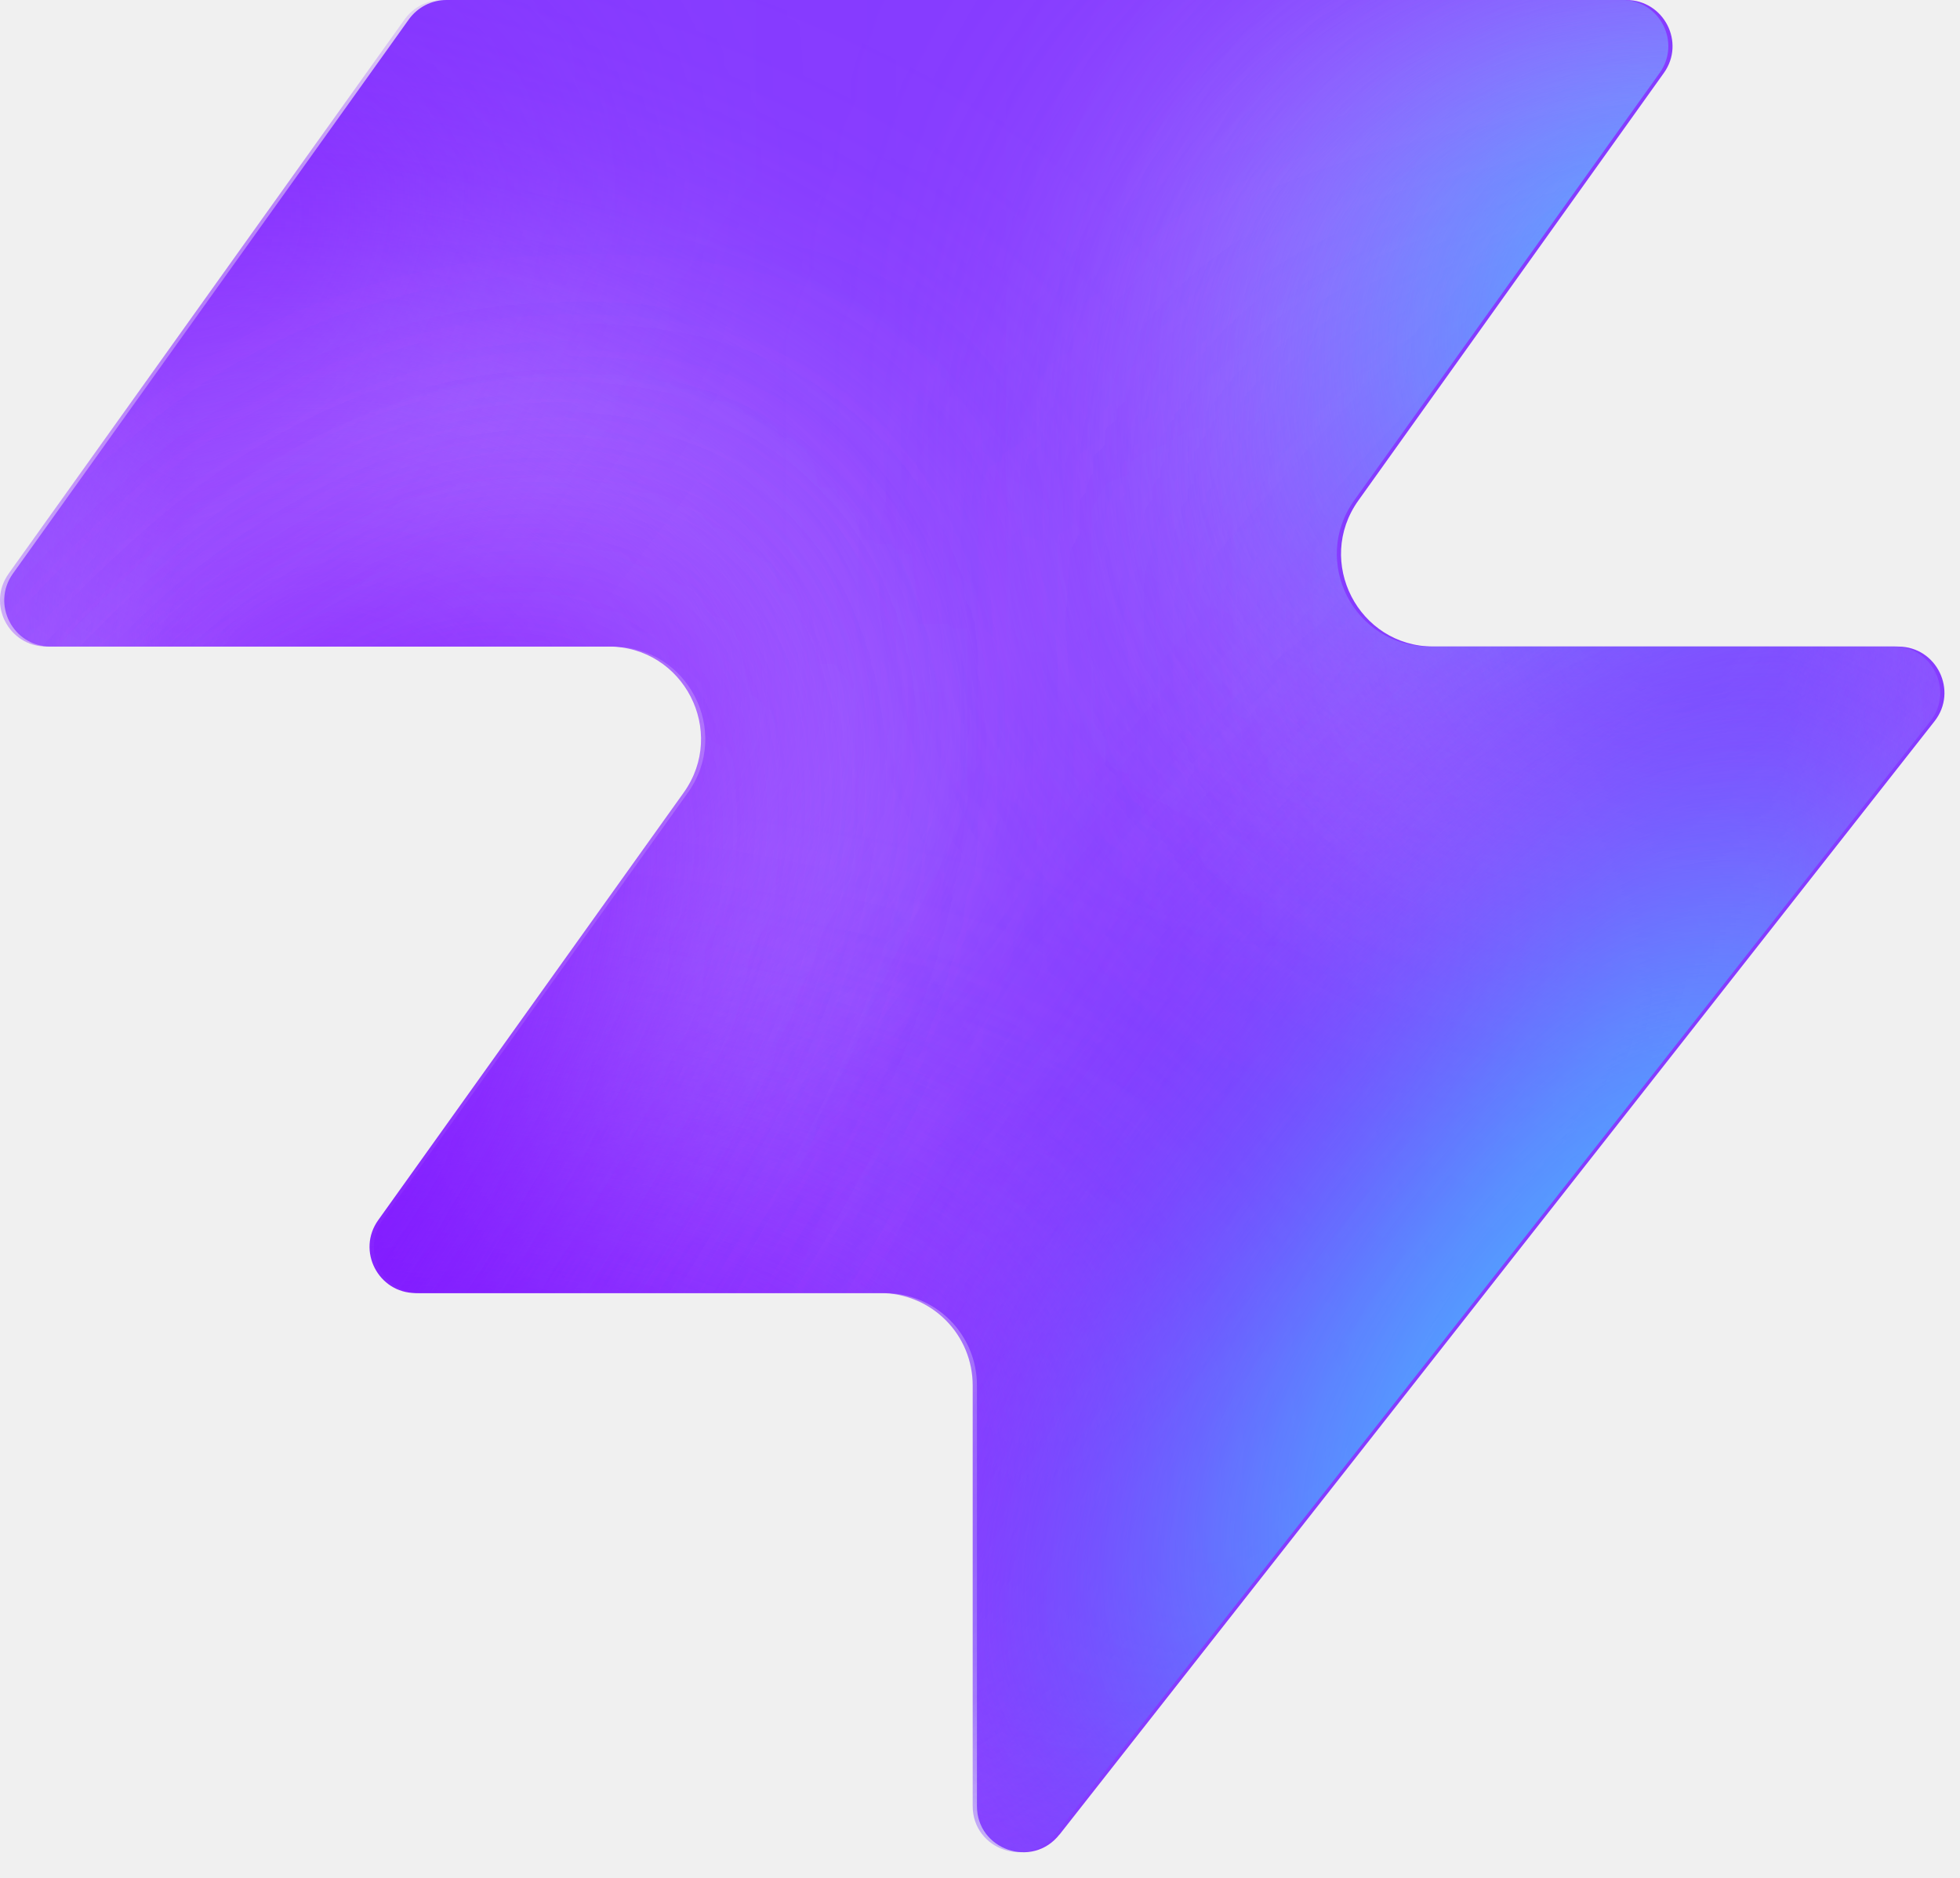
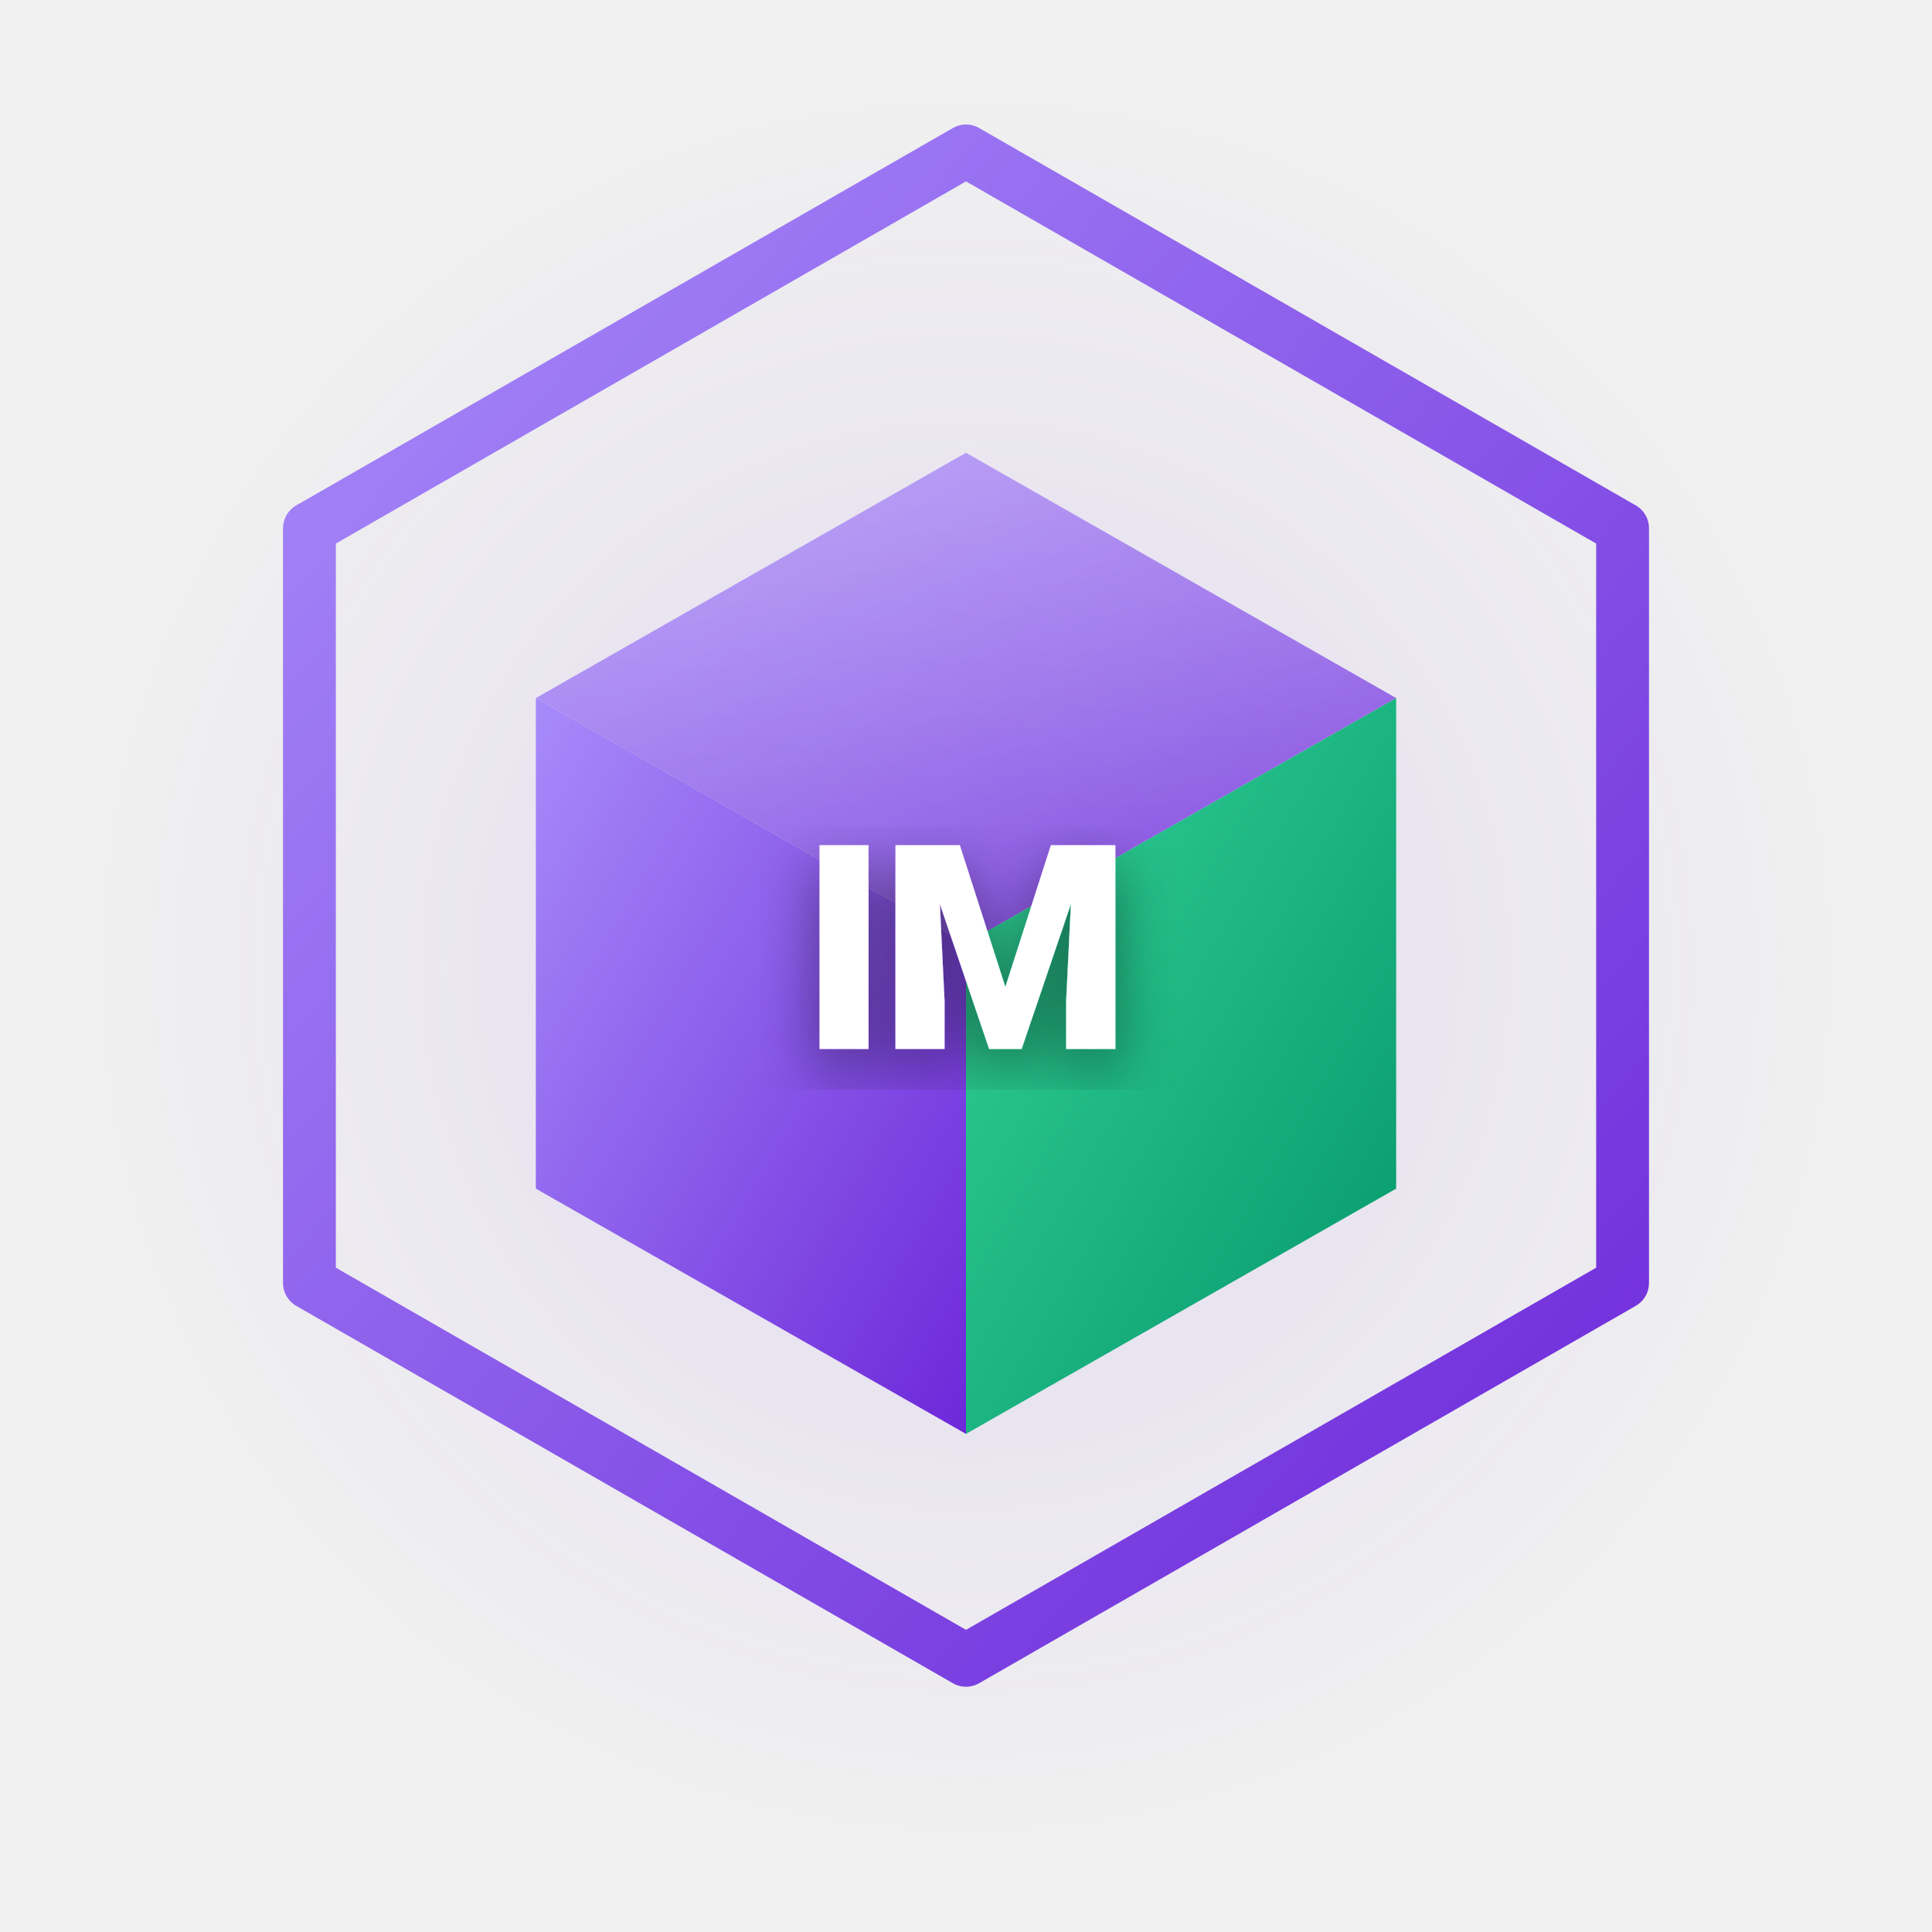
- <svg xmlns="http://www.w3.org/2000/svg" width="48" height="46" fill="none" viewBox="0 0 48 46">
-   <path fill="#863bff" d="M25.946 44.938c-.664.845-2.021.375-2.021-.698V33.937a2.26 2.26 0 0 0-2.262-2.262H10.287c-.92 0-1.456-1.04-.92-1.788l7.48-10.471c1.07-1.497 0-3.578-1.842-3.578H1.237c-.92 0-1.456-1.04-.92-1.788L10.013.474c.214-.297.556-.474.92-.474h28.894c.92 0 1.456 1.04.92 1.788l-7.48 10.471c-1.07 1.498 0 3.579 1.842 3.579h11.377c.943 0 1.473 1.088.89 1.83L25.947 44.94z" style="fill:#863bff;fill:color(display-p3 .525 .23 1);fill-opacity:1" />
-   <mask id="a" width="48" height="46" x="0" y="0" maskUnits="userSpaceOnUse" style="mask-type:alpha">
-     <path fill="#000" d="M25.842 44.938c-.664.844-2.021.375-2.021-.698V33.937a2.26 2.26 0 0 0-2.262-2.262H10.183c-.92 0-1.456-1.04-.92-1.788l7.48-10.471c1.07-1.498 0-3.579-1.842-3.579H1.133c-.92 0-1.456-1.04-.92-1.787L9.91.473c.214-.297.556-.474.92-.474h28.894c.92 0 1.456 1.04.92 1.788l-7.48 10.471c-1.07 1.498 0 3.578 1.842 3.578h11.377c.943 0 1.473 1.088.89 1.832L25.843 44.94z" style="fill:#000;fill-opacity:1" />
-   </mask>
-   <g mask="url(#a)">
-     <g filter="url(#b)">
-       <ellipse cx="5.508" cy="14.704" fill="#ede6ff" rx="5.508" ry="14.704" style="fill:#ede6ff;fill:color(display-p3 .927 .903 1);fill-opacity:1" transform="matrix(.00324 1 1 -.00324 -4.47 31.516)" />
-     </g>
-     <g filter="url(#c)">
-       <ellipse cx="10.399" cy="29.851" fill="#ede6ff" rx="10.399" ry="29.851" style="fill:#ede6ff;fill:color(display-p3 .927 .903 1);fill-opacity:1" transform="matrix(.00324 1 1 -.00324 -39.328 7.883)" />
-     </g>
-     <g filter="url(#d)">
-       <ellipse cx="5.508" cy="30.487" fill="#7e14ff" rx="5.508" ry="30.487" style="fill:#7e14ff;fill:color(display-p3 .492 .077 1);fill-opacity:1" transform="rotate(89.814 -25.913 -14.639)scale(1 -1)" />
-     </g>
-     <g filter="url(#e)">
-       <ellipse cx="5.508" cy="30.599" fill="#7e14ff" rx="5.508" ry="30.599" style="fill:#7e14ff;fill:color(display-p3 .492 .077 1);fill-opacity:1" transform="rotate(89.814 -32.644 -3.334)scale(1 -1)" />
-     </g>
-     <g filter="url(#f)">
-       <ellipse cx="5.508" cy="30.599" fill="#7e14ff" rx="5.508" ry="30.599" style="fill:#7e14ff;fill:color(display-p3 .492 .077 1);fill-opacity:1" transform="matrix(.00324 1 1 -.00324 -34.34 30.47)" />
-     </g>
-     <g filter="url(#g)">
-       <ellipse cx="14.072" cy="22.078" fill="#ede6ff" rx="14.072" ry="22.078" style="fill:#ede6ff;fill:color(display-p3 .927 .903 1);fill-opacity:1" transform="rotate(93.35 24.506 48.493)scale(-1 1)" />
-     </g>
-     <g filter="url(#h)">
-       <ellipse cx="3.47" cy="21.501" fill="#7e14ff" rx="3.47" ry="21.501" style="fill:#7e14ff;fill:color(display-p3 .492 .077 1);fill-opacity:1" transform="rotate(89.009 28.708 47.59)scale(-1 1)" />
-     </g>
-     <g filter="url(#i)">
-       <ellipse cx="3.47" cy="21.501" fill="#7e14ff" rx="3.47" ry="21.501" style="fill:#7e14ff;fill:color(display-p3 .492 .077 1);fill-opacity:1" transform="rotate(89.009 28.708 47.59)scale(-1 1)" />
-     </g>
-     <g filter="url(#j)">
-       <ellipse cx=".387" cy="8.972" fill="#7e14ff" rx="4.407" ry="29.108" style="fill:#7e14ff;fill:color(display-p3 .492 .077 1);fill-opacity:1" transform="rotate(39.51 .387 8.972)" />
-     </g>
-     <g filter="url(#k)">
-       <ellipse cx="47.523" cy="-6.092" fill="#7e14ff" rx="4.407" ry="29.108" style="fill:#7e14ff;fill:color(display-p3 .492 .077 1);fill-opacity:1" transform="rotate(37.892 47.523 -6.092)" />
-     </g>
-     <g filter="url(#l)">
-       <ellipse cx="41.412" cy="6.333" fill="#47bfff" rx="5.971" ry="9.665" style="fill:#47bfff;fill:color(display-p3 .28 .748 1);fill-opacity:1" transform="rotate(37.892 41.412 6.333)" />
-     </g>
-     <g filter="url(#m)">
-       <ellipse cx="-1.879" cy="38.332" fill="#7e14ff" rx="4.407" ry="29.108" style="fill:#7e14ff;fill:color(display-p3 .492 .077 1);fill-opacity:1" transform="rotate(37.892 -1.88 38.332)" />
-     </g>
-     <g filter="url(#n)">
-       <ellipse cx="-1.879" cy="38.332" fill="#7e14ff" rx="4.407" ry="29.108" style="fill:#7e14ff;fill:color(display-p3 .492 .077 1);fill-opacity:1" transform="rotate(37.892 -1.88 38.332)" />
-     </g>
-     <g filter="url(#o)">
-       <ellipse cx="35.651" cy="29.907" fill="#7e14ff" rx="4.407" ry="29.108" style="fill:#7e14ff;fill:color(display-p3 .492 .077 1);fill-opacity:1" transform="rotate(37.892 35.651 29.907)" />
-     </g>
-     <g filter="url(#p)">
-       <ellipse cx="38.418" cy="32.4" fill="#47bfff" rx="5.971" ry="15.297" style="fill:#47bfff;fill:color(display-p3 .28 .748 1);fill-opacity:1" transform="rotate(37.892 38.418 32.4)" />
-     </g>
-   </g>
+ <svg xmlns="http://www.w3.org/2000/svg" viewBox="0 0 512 512" width="100%" height="100%" fill="none">
  <defs>
-     <filter id="b" width="60.045" height="41.654" x="-19.77" y="16.149" color-interpolation-filters="sRGB" filterUnits="userSpaceOnUse">
-       <feFlood flood-opacity="0" result="BackgroundImageFix" />
-       <feBlend in="SourceGraphic" in2="BackgroundImageFix" result="shape" />
-       <feGaussianBlur result="effect1_foregroundBlur_2002_17158" stdDeviation="7.659" />
-     </filter>
-     <filter id="c" width="90.34" height="51.437" x="-54.613" y="-7.533" color-interpolation-filters="sRGB" filterUnits="userSpaceOnUse">
-       <feFlood flood-opacity="0" result="BackgroundImageFix" />
-       <feBlend in="SourceGraphic" in2="BackgroundImageFix" result="shape" />
-       <feGaussianBlur result="effect1_foregroundBlur_2002_17158" stdDeviation="7.659" />
-     </filter>
-     <filter id="d" width="79.355" height="29.4" x="-49.64" y="2.03" color-interpolation-filters="sRGB" filterUnits="userSpaceOnUse">
-       <feFlood flood-opacity="0" result="BackgroundImageFix" />
-       <feBlend in="SourceGraphic" in2="BackgroundImageFix" result="shape" />
-       <feGaussianBlur result="effect1_foregroundBlur_2002_17158" stdDeviation="4.596" />
-     </filter>
-     <filter id="e" width="79.579" height="29.4" x="-45.045" y="20.029" color-interpolation-filters="sRGB" filterUnits="userSpaceOnUse">
-       <feFlood flood-opacity="0" result="BackgroundImageFix" />
-       <feBlend in="SourceGraphic" in2="BackgroundImageFix" result="shape" />
-       <feGaussianBlur result="effect1_foregroundBlur_2002_17158" stdDeviation="4.596" />
-     </filter>
-     <filter id="f" width="79.579" height="29.4" x="-43.513" y="21.178" color-interpolation-filters="sRGB" filterUnits="userSpaceOnUse">
-       <feFlood flood-opacity="0" result="BackgroundImageFix" />
-       <feBlend in="SourceGraphic" in2="BackgroundImageFix" result="shape" />
-       <feGaussianBlur result="effect1_foregroundBlur_2002_17158" stdDeviation="4.596" />
-     </filter>
-     <filter id="g" width="74.749" height="58.852" x="15.756" y="-17.901" color-interpolation-filters="sRGB" filterUnits="userSpaceOnUse">
-       <feFlood flood-opacity="0" result="BackgroundImageFix" />
-       <feBlend in="SourceGraphic" in2="BackgroundImageFix" result="shape" />
-       <feGaussianBlur result="effect1_foregroundBlur_2002_17158" stdDeviation="7.659" />
-     </filter>
-     <filter id="h" width="61.377" height="25.362" x="23.548" y="2.284" color-interpolation-filters="sRGB" filterUnits="userSpaceOnUse">
-       <feFlood flood-opacity="0" result="BackgroundImageFix" />
-       <feBlend in="SourceGraphic" in2="BackgroundImageFix" result="shape" />
-       <feGaussianBlur result="effect1_foregroundBlur_2002_17158" stdDeviation="4.596" />
-     </filter>
-     <filter id="i" width="61.377" height="25.362" x="23.548" y="2.284" color-interpolation-filters="sRGB" filterUnits="userSpaceOnUse">
-       <feFlood flood-opacity="0" result="BackgroundImageFix" />
-       <feBlend in="SourceGraphic" in2="BackgroundImageFix" result="shape" />
-       <feGaussianBlur result="effect1_foregroundBlur_2002_17158" stdDeviation="4.596" />
-     </filter>
-     <filter id="j" width="56.045" height="63.649" x="-27.636" y="-22.853" color-interpolation-filters="sRGB" filterUnits="userSpaceOnUse">
-       <feFlood flood-opacity="0" result="BackgroundImageFix" />
-       <feBlend in="SourceGraphic" in2="BackgroundImageFix" result="shape" />
-       <feGaussianBlur result="effect1_foregroundBlur_2002_17158" stdDeviation="4.596" />
-     </filter>
-     <filter id="k" width="54.814" height="64.646" x="20.116" y="-38.415" color-interpolation-filters="sRGB" filterUnits="userSpaceOnUse">
-       <feFlood flood-opacity="0" result="BackgroundImageFix" />
-       <feBlend in="SourceGraphic" in2="BackgroundImageFix" result="shape" />
-       <feGaussianBlur result="effect1_foregroundBlur_2002_17158" stdDeviation="4.596" />
-     </filter>
-     <filter id="l" width="33.541" height="35.313" x="24.641" y="-11.323" color-interpolation-filters="sRGB" filterUnits="userSpaceOnUse">
-       <feFlood flood-opacity="0" result="BackgroundImageFix" />
-       <feBlend in="SourceGraphic" in2="BackgroundImageFix" result="shape" />
-       <feGaussianBlur result="effect1_foregroundBlur_2002_17158" stdDeviation="4.596" />
-     </filter>
-     <filter id="m" width="54.814" height="64.646" x="-29.286" y="6.009" color-interpolation-filters="sRGB" filterUnits="userSpaceOnUse">
-       <feFlood flood-opacity="0" result="BackgroundImageFix" />
-       <feBlend in="SourceGraphic" in2="BackgroundImageFix" result="shape" />
-       <feGaussianBlur result="effect1_foregroundBlur_2002_17158" stdDeviation="4.596" />
-     </filter>
-     <filter id="n" width="54.814" height="64.646" x="-29.286" y="6.009" color-interpolation-filters="sRGB" filterUnits="userSpaceOnUse">
-       <feFlood flood-opacity="0" result="BackgroundImageFix" />
-       <feBlend in="SourceGraphic" in2="BackgroundImageFix" result="shape" />
-       <feGaussianBlur result="effect1_foregroundBlur_2002_17158" stdDeviation="4.596" />
-     </filter>
-     <filter id="o" width="54.814" height="64.646" x="8.244" y="-2.416" color-interpolation-filters="sRGB" filterUnits="userSpaceOnUse">
-       <feFlood flood-opacity="0" result="BackgroundImageFix" />
-       <feBlend in="SourceGraphic" in2="BackgroundImageFix" result="shape" />
-       <feGaussianBlur result="effect1_foregroundBlur_2002_17158" stdDeviation="4.596" />
-     </filter>
-     <filter id="p" width="39.409" height="43.623" x="18.713" y="10.588" color-interpolation-filters="sRGB" filterUnits="userSpaceOnUse">
-       <feFlood flood-opacity="0" result="BackgroundImageFix" />
-       <feBlend in="SourceGraphic" in2="BackgroundImageFix" result="shape" />
-       <feGaussianBlur result="effect1_foregroundBlur_2002_17158" stdDeviation="4.596" />
+     <radialGradient id="glow" cx="50%" cy="50%" r="50%" fx="50%" fy="50%">
+       <stop offset="0%" stop-color="#8b5cf6" stop-opacity="0.15" />
+       <stop offset="100%" stop-color="#8b5cf6" stop-opacity="0" />
+     </radialGradient>
+     <linearGradient id="purple-grad" x1="0%" y1="0%" x2="100%" y2="100%">
+       <stop offset="0%" stop-color="#a78bfa" />
+       <stop offset="100%" stop-color="#6d28d9" />
+     </linearGradient>
+     <linearGradient id="teal-grad" x1="0%" y1="0%" x2="100%" y2="100%">
+       <stop offset="0%" stop-color="#34d399" />
+       <stop offset="100%" stop-color="#059669" />
+     </linearGradient>
+     <linearGradient id="glass" x1="0%" y1="0%" x2="0%" y2="100%">
+       <stop offset="0%" stop-color="#ffffff" stop-opacity="0.2" />
+       <stop offset="100%" stop-color="#ffffff" stop-opacity="0" />
+     </linearGradient>
+     <filter id="shadow" x="-20%" y="-20%" width="140%" height="140%">
+       <feDropShadow dx="0" dy="6" stdDeviation="8" flood-color="#000000" flood-opacity="0.45" />
    </filter>
  </defs>
+   <circle cx="256" cy="256" r="230" fill="url(#glow)" />
+   <polygon points="256,40 430,140 430,340 256,440 82,340 82,140" fill="none" stroke="url(#purple-grad)" stroke-width="14" stroke-linejoin="round" />
+   <polygon points="256,120 370,185 256,250 142,185" fill="url(#purple-grad)" opacity="0.85" />
+   <polygon points="256,120 370,185 256,250 142,185" fill="url(#glass)" />
+   <polygon points="142,185 256,250 256,380 142,315" fill="url(#purple-grad)" />
+   <polygon points="256,250 370,185 370,315 256,380" fill="url(#teal-grad)" />
+   <text x="256" y="278" font-family="-apple-system, BlinkMacSystemFont, 'Segoe UI', Roboto, 'Helvetica Neue', Arial, sans-serif" font-size="76" font-weight="900" fill="#ffffff" text-anchor="middle" filter="url(#shadow)" letter-spacing="-2">IM</text>
</svg>
